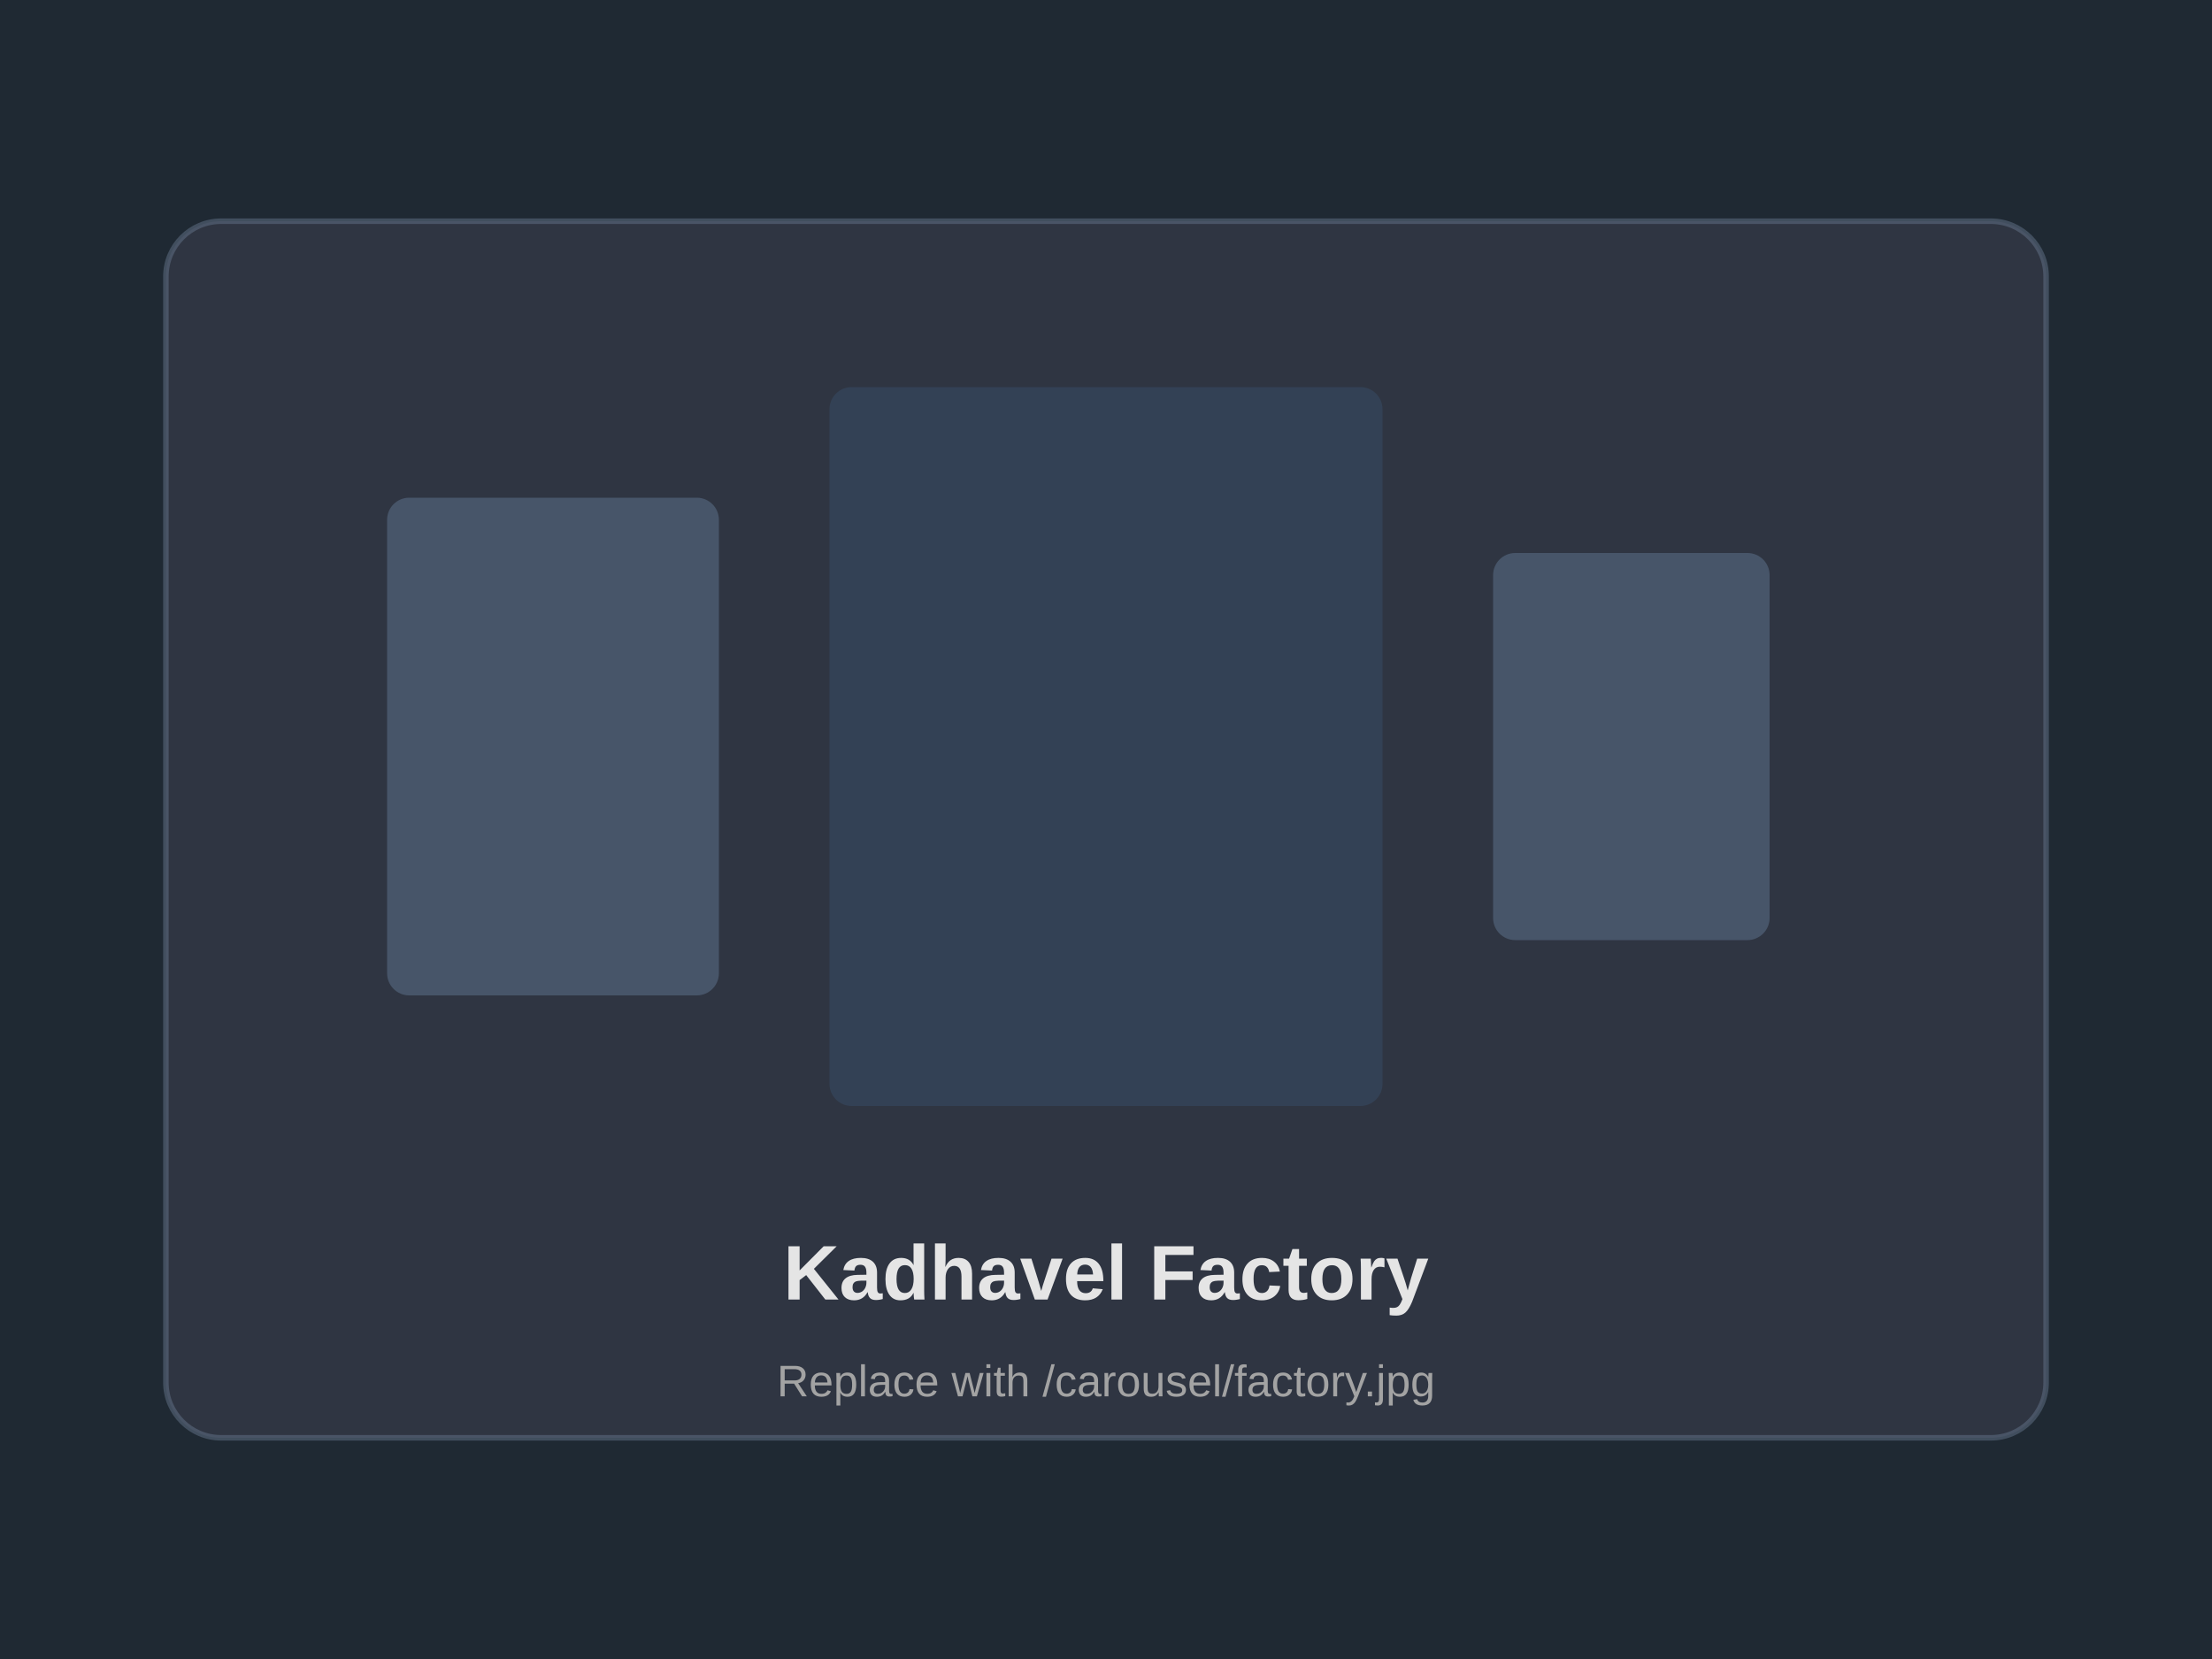
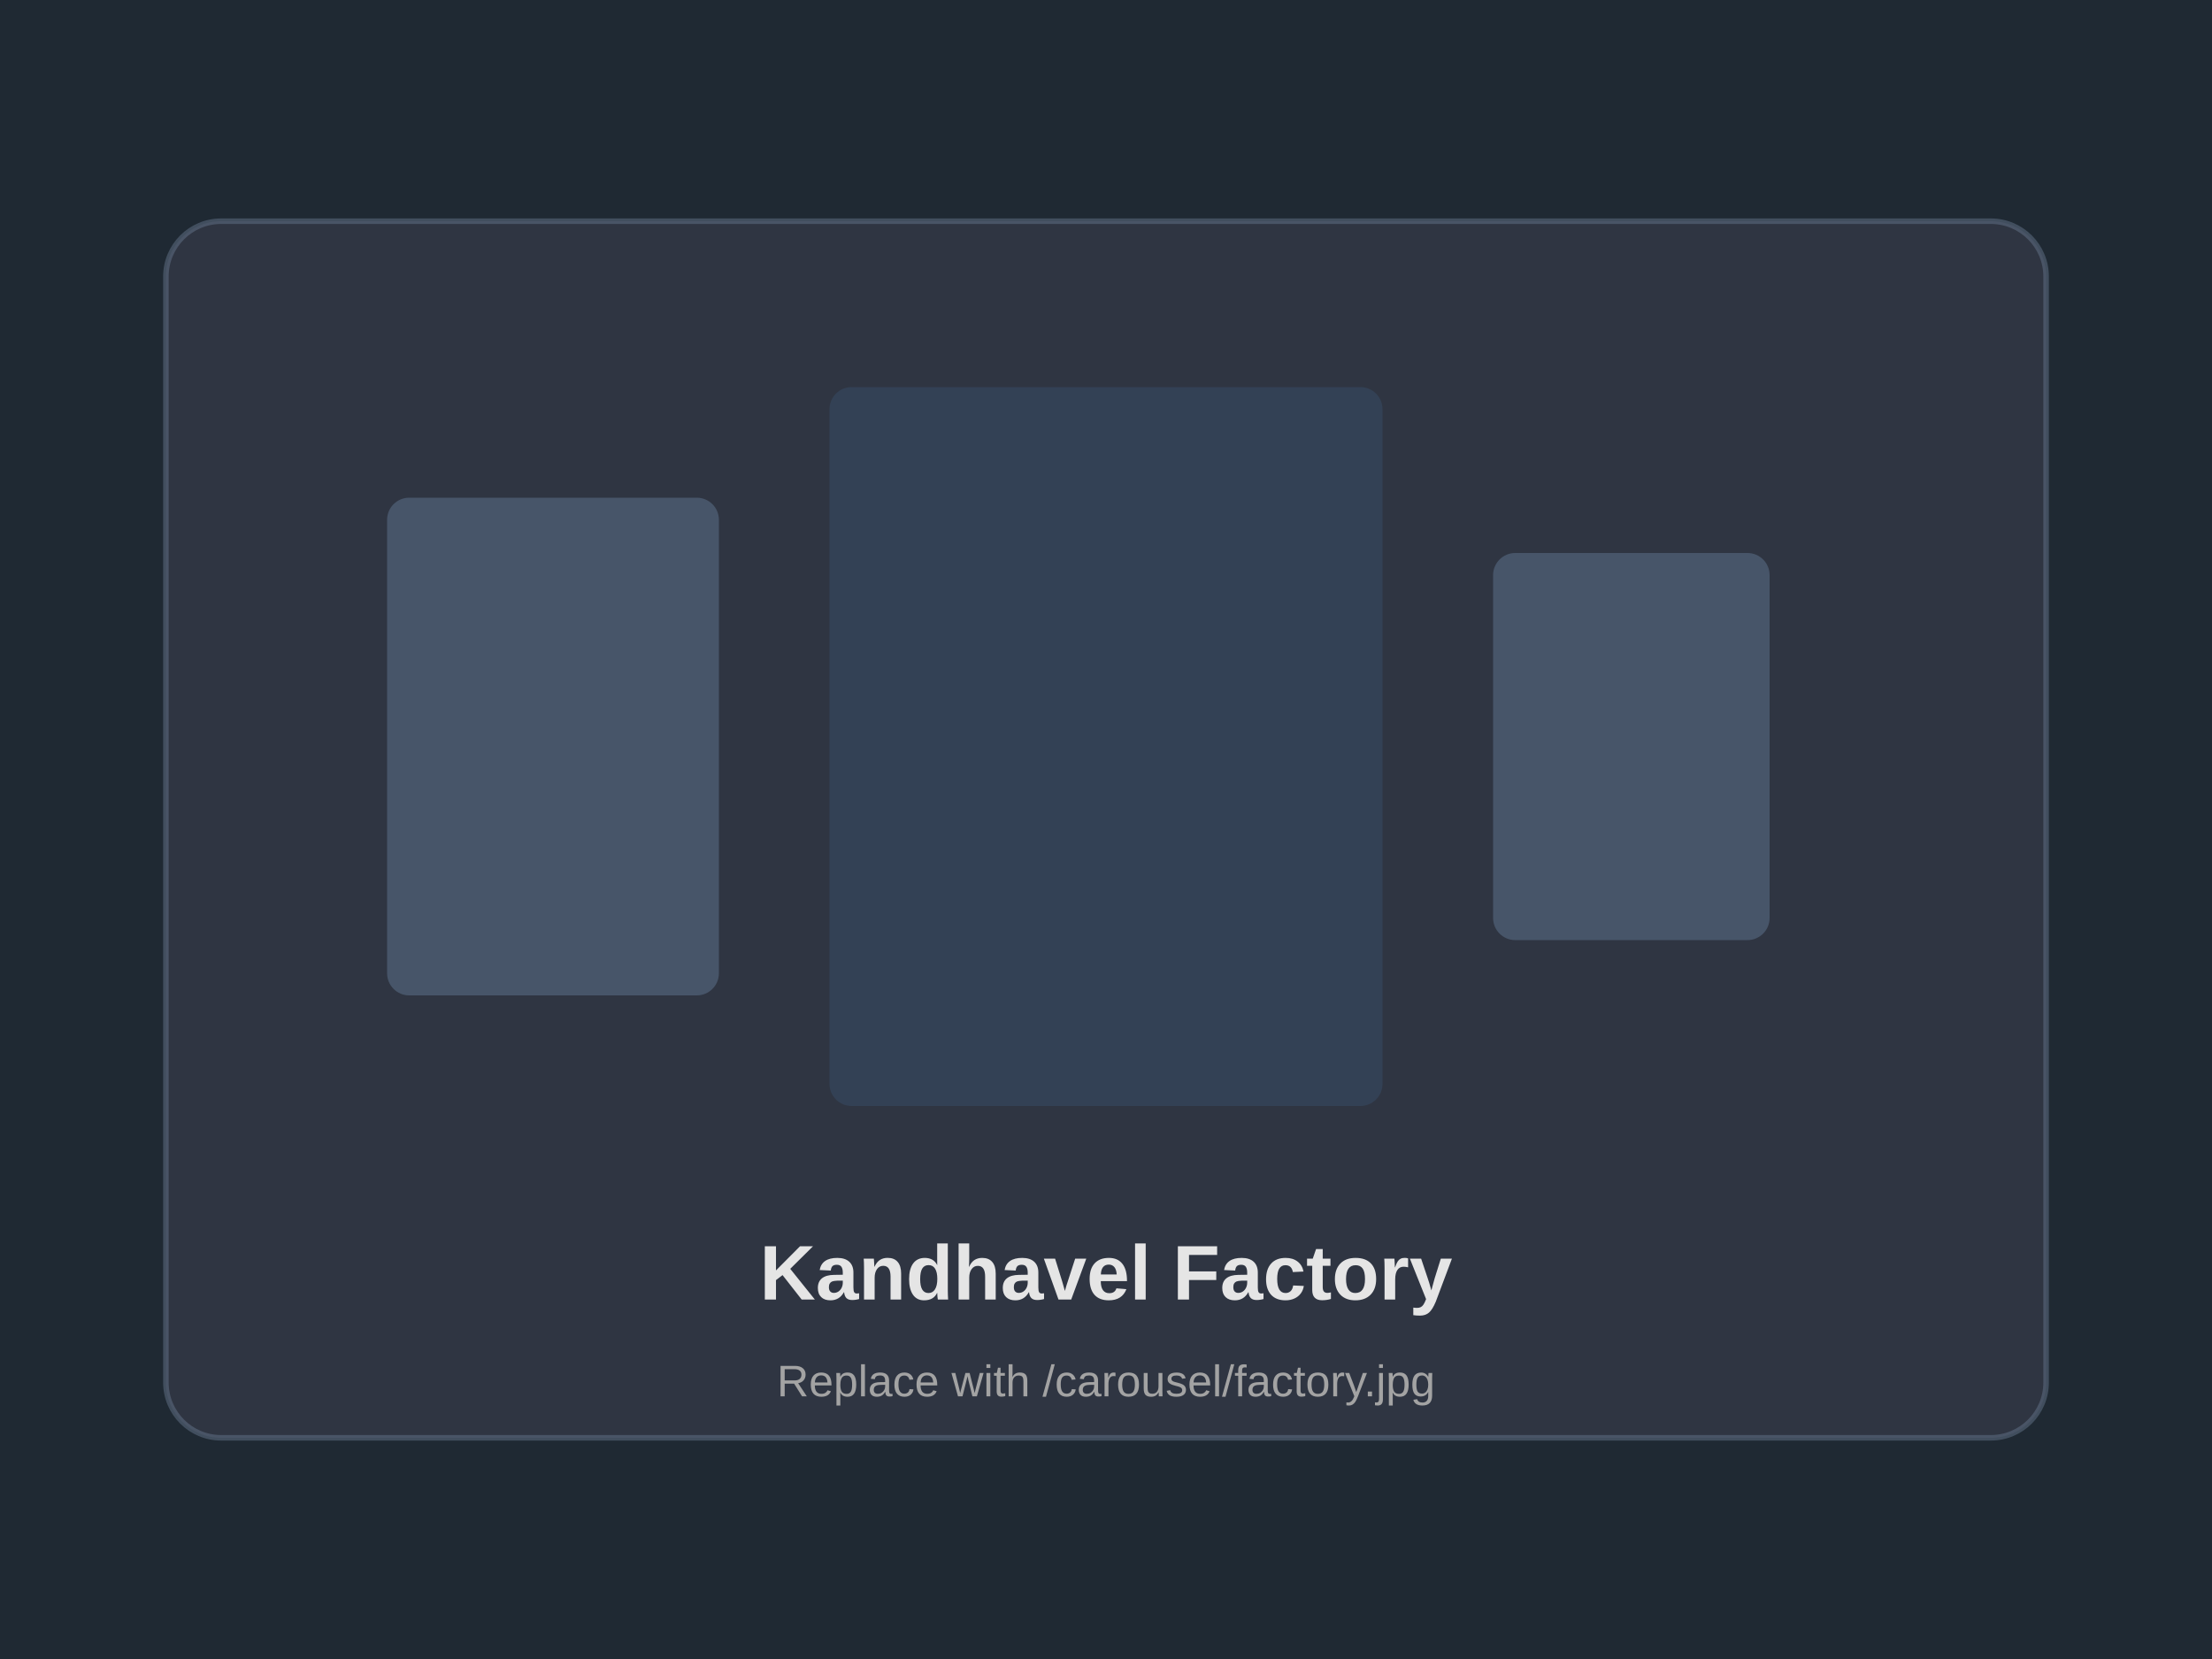
<svg xmlns="http://www.w3.org/2000/svg" viewBox="0 0 800 600" fill="none">
  <rect width="800" height="600" fill="#1f2933" />
  <rect x="60" y="80" width="680" height="440" rx="20" fill="#2f3542" stroke="#64748b" stroke-width="2" stroke-opacity="0.5" />
  <rect x="140" y="180" width="120" height="180" rx="8" fill="#475569" />
  <rect x="300" y="140" width="200" height="260" rx="8" fill="#334155" />
  <rect x="540" y="200" width="100" height="140" rx="8" fill="#475569" />
-   <text x="400" y="470" text-anchor="middle" fill="#e5e5e5" font-family="Arial, sans-serif" font-size="28" font-weight="600">Kadhavel Factory</text>
+   <text x="400" y="470" text-anchor="middle" fill="#e5e5e5" font-family="Arial, sans-serif" font-size="28" font-weight="600">Kandhavel Factory</text>
  <text x="400" y="505" text-anchor="middle" fill="#a3a3a3" font-family="Arial, sans-serif" font-size="16">Replace with /carousel/factory.jpg</text>
</svg>
